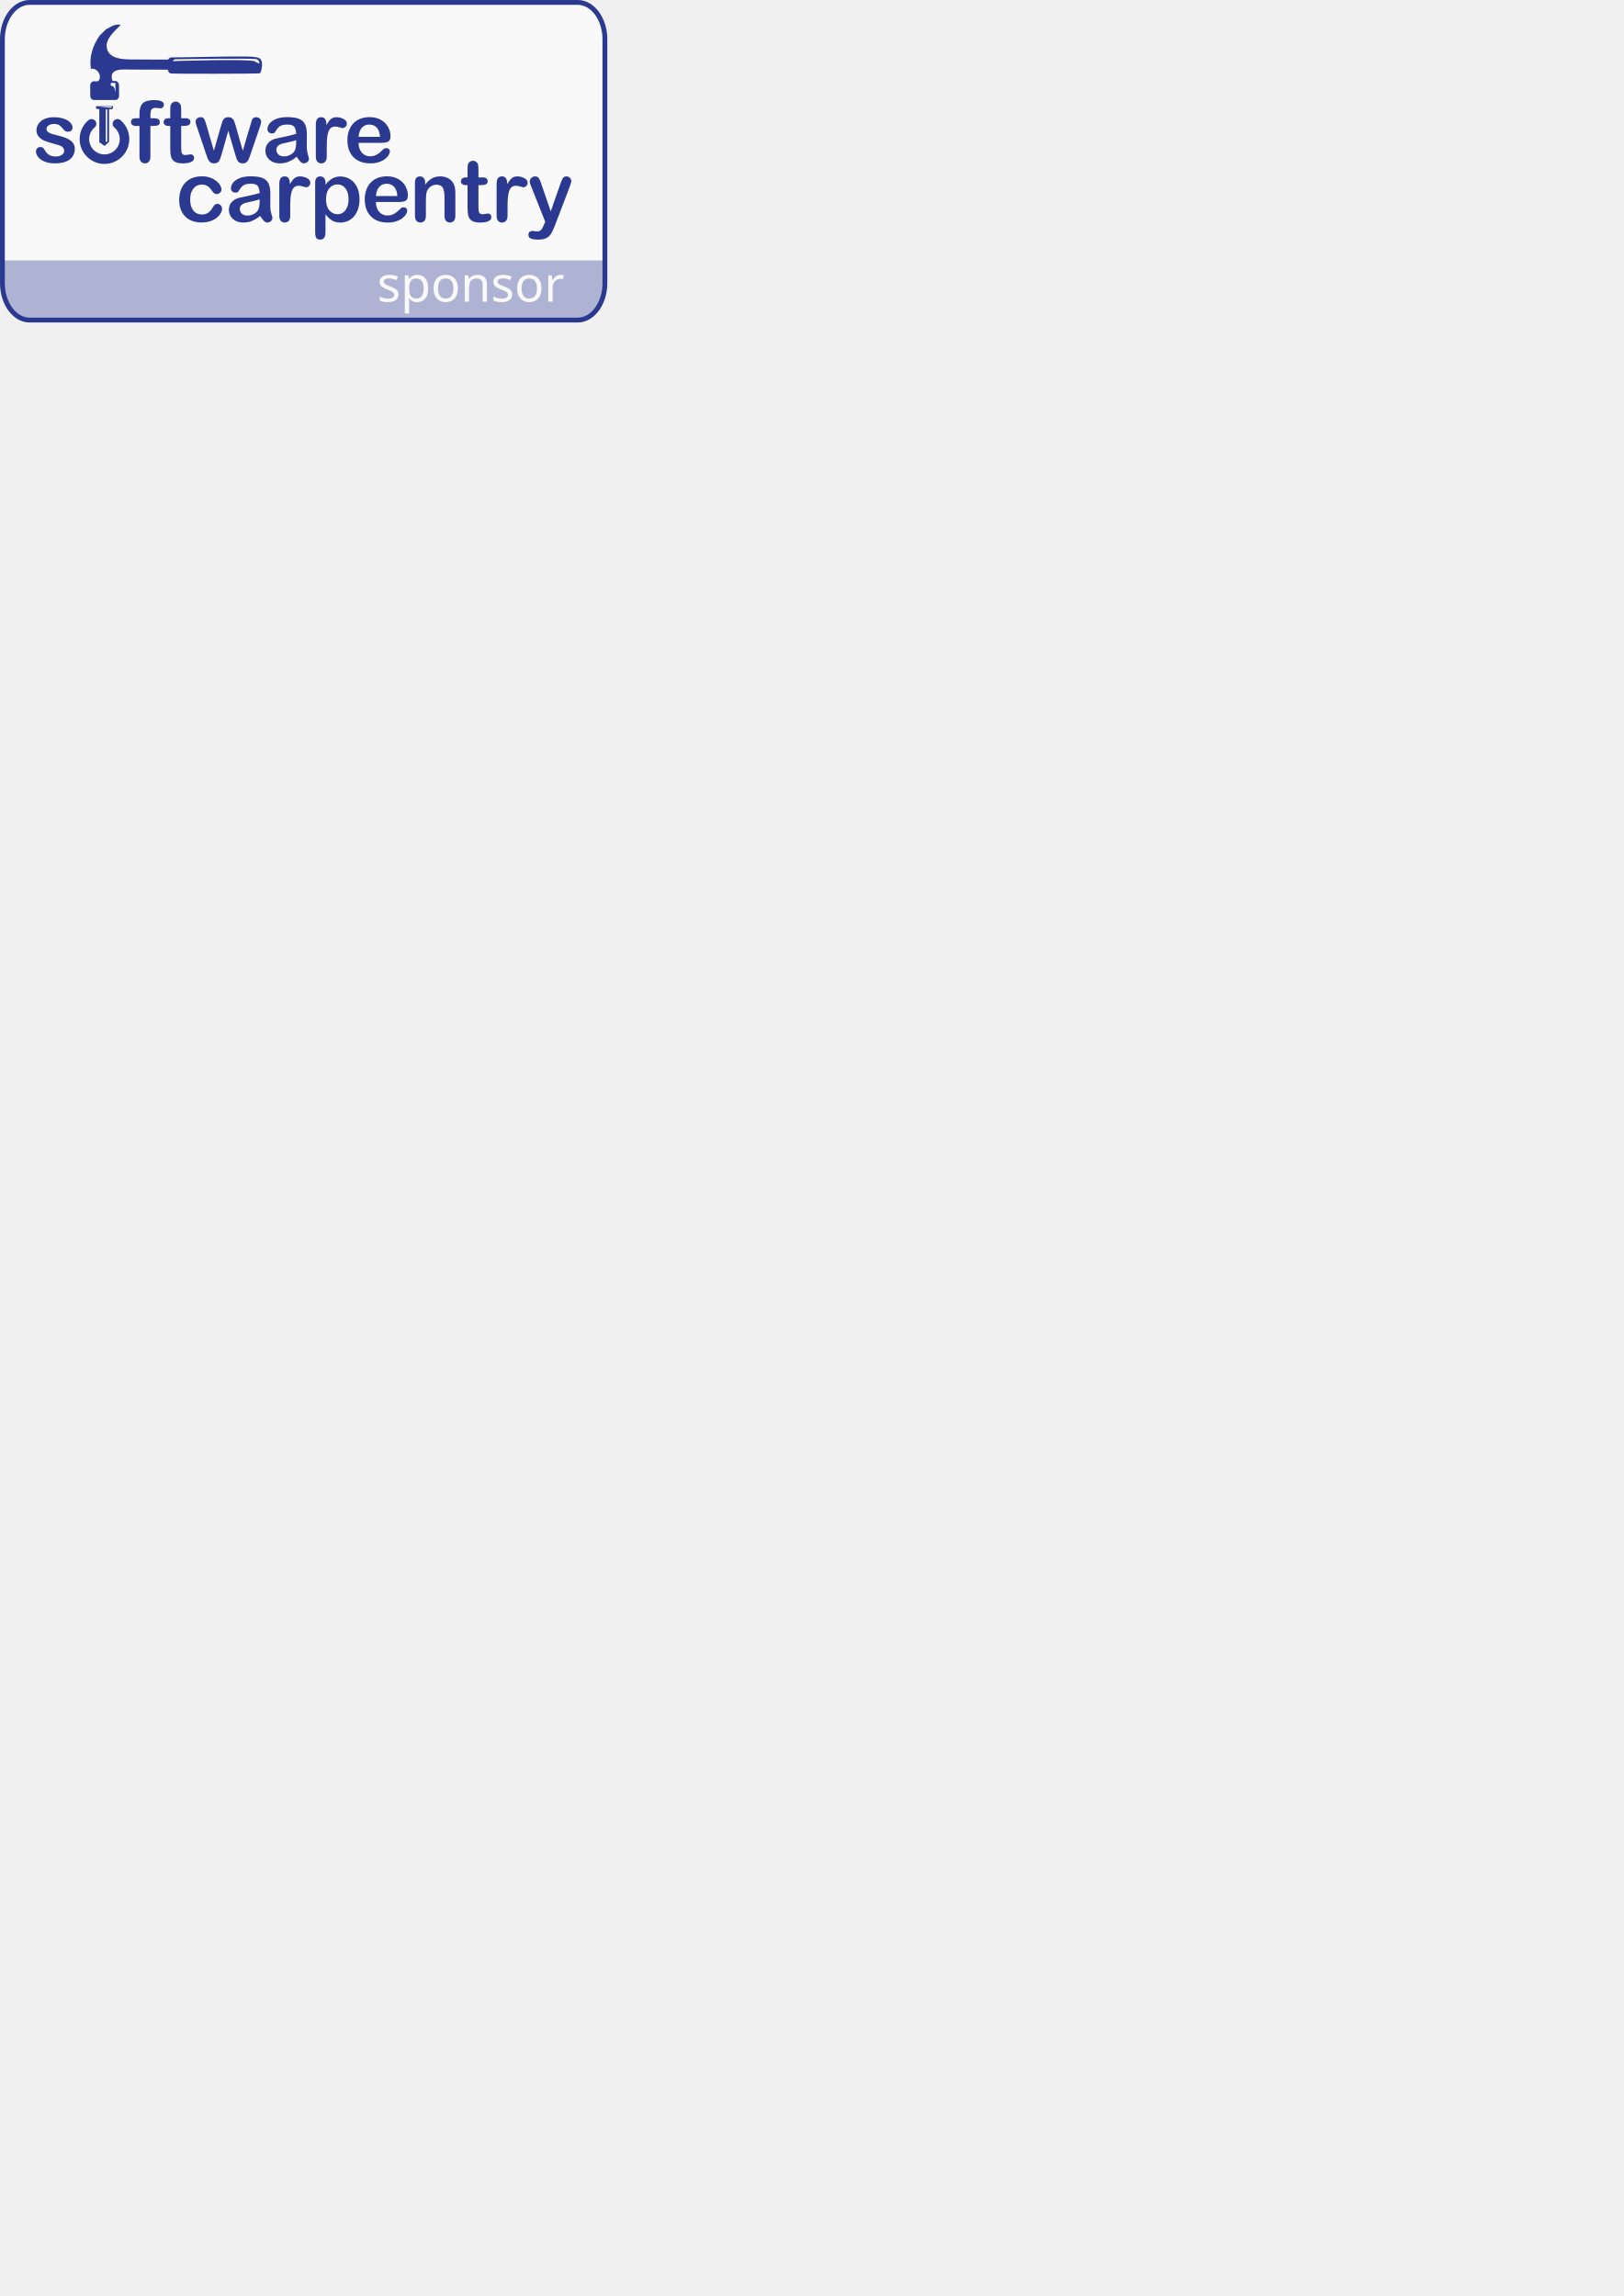
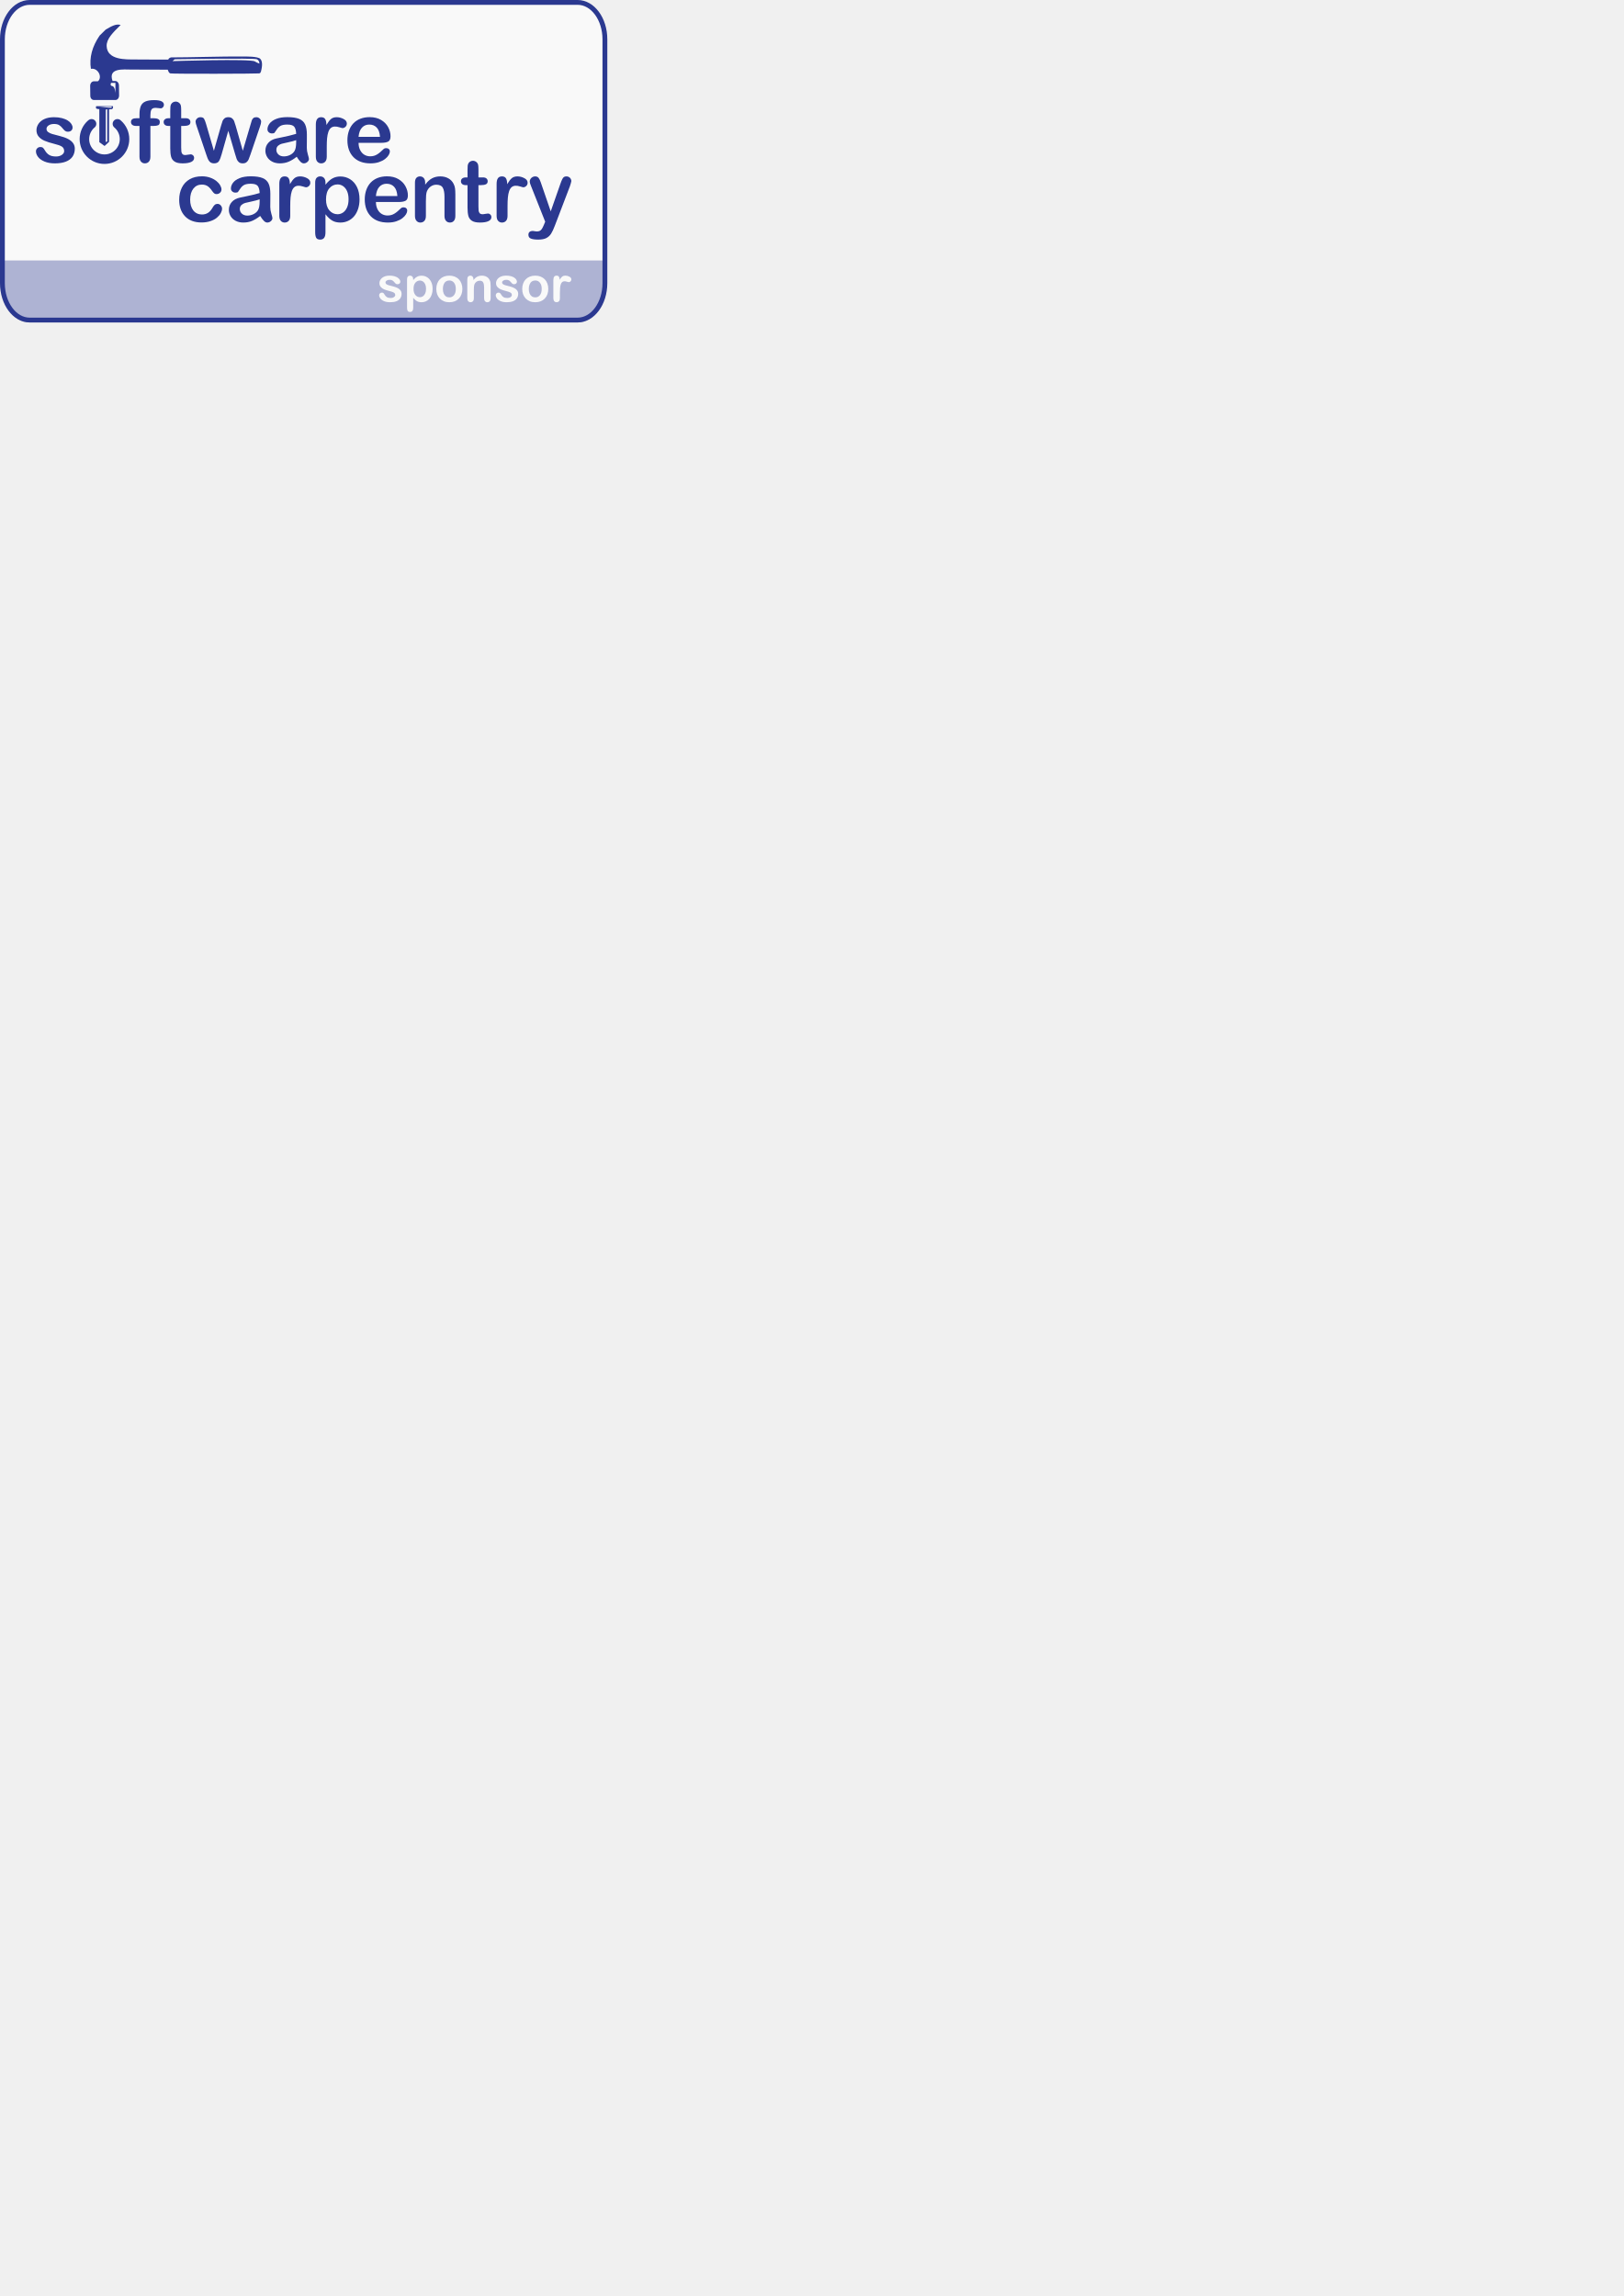
<svg xmlns="http://www.w3.org/2000/svg" width="210mm" height="297mm" viewBox="0 0 744.094 1052.362" id="svg3489" version="1.1">
  <defs id="defs3491">
    <clipPath clipPathUnits="userSpaceOnUse" id="clipPath4468">
      <rect ry="16.545" rx="12.5" y="31.191" x="2.053" height="142.446" width="276.125" id="rect4470" style="fill:#f9f9f9;fill-opacity:1;stroke:#2b3990;stroke-width:2.187;stroke-linejoin:round;stroke-miterlimit:4;stroke-dasharray:none;stroke-opacity:1" />
    </clipPath>
-     <mask maskUnits="userSpaceOnUse" id="mask4501">
-       <g id="g4503" transform="translate(0,1.732544e-6)">
-         <rect y="115.114" x="1.24" height="29.519" width="275.831" id="rect4505" style="fill:#ffffff;fill-opacity:1;stroke:none;stroke-width:2.481;stroke-miterlimit:4;stroke-dasharray:none" />
-         <text id="text4507" y="135.09" x="172.831" style="font-style:normal;font-weight:normal;font-size:22.5px;line-height:125%;font-family:Sans;letter-spacing:0px;word-spacing:0px;fill:#000000;fill-opacity:1;stroke:none;stroke-width:1px;stroke-linecap:butt;stroke-linejoin:miter;stroke-opacity:1" xml:space="preserve">
-           <tspan style="font-style:normal;font-variant:normal;font-weight:normal;font-stretch:normal;font-size:22.5px;font-family:'Arial Rounded MT Bold';-inkscape-font-specification:'Arial Rounded MT Bold, ';fill:#000000" y="135.09" x="172.831" id="tspan4509">sponsor</tspan>
-         </text>
+     <mask maskUnits="userSpaceOnUse" id="mask4199">
+       <g id="g4201" transform="translate(0,-3.167791)">
+         <rect style="fill:#ffffff;fill-opacity:1;stroke:none;stroke-width:2.481;stroke-miterlimit:4;stroke-dasharray:none" id="rect4203" width="275.831" height="29.519" x="1.24" y="118.281" />
+         <g id="g4205" style="font-style:normal;font-weight:normal;font-size:22.5px;line-height:125%;font-family:Sans;letter-spacing:0px;word-spacing:0px;fill:#000000;fill-opacity:1;stroke:none;stroke-width:1px;stroke-linecap:butt;stroke-linejoin:miter;stroke-opacity:1">
+           <path id="path4207" style="font-style:normal;font-variant:normal;font-weight:normal;font-stretch:normal;font-size:22.5px;font-family:'Arial Rounded MT Bold';-inkscape-font-specification:'Arial Rounded MT Bold, ';fill:#000000" d="m 184.038,134.61 q 0,1.241 -0.604,2.131 -0.604,0.879 -1.791,1.34 -1.176,0.45 -2.867,0.45 -1.615,0 -2.769,-0.494 -1.154,-0.494 -1.703,-1.23 -0.549,-0.747 -0.549,-1.494 0,-0.494 0.352,-0.846 0.352,-0.352 0.89,-0.352 0.472,0 0.725,0.231 0.253,0.231 0.483,0.648 0.461,0.802 1.099,1.198 0.648,0.396 1.758,0.396 0.901,0 1.472,-0.396 0.582,-0.406 0.582,-0.923 0,-0.791 -0.604,-1.154 -0.593,-0.363 -1.967,-0.692 -1.549,-0.385 -2.527,-0.802 -0.967,-0.428 -1.549,-1.121 -0.582,-0.692 -0.582,-1.703 0,-0.901 0.538,-1.703 0.538,-0.802 1.582,-1.274 1.055,-0.483 2.538,-0.483 1.165,0 2.087,0.242 0.934,0.242 1.549,0.648 0.626,0.406 0.945,0.901 0.33,0.494 0.33,0.967 0,0.516 -0.352,0.846 -0.341,0.33 -0.978,0.33 -0.461,0 -0.791,-0.264 -0.319,-0.264 -0.736,-0.791 -0.341,-0.439 -0.802,-0.703 -0.461,-0.264 -1.252,-0.264 -0.813,0 -1.351,0.352 -0.538,0.341 -0.538,0.857 0,0.472 0.396,0.78 0.396,0.297 1.066,0.494 0.67,0.198 1.846,0.483 1.395,0.341 2.274,0.813 0.89,0.472 1.34,1.121 0.461,0.637 0.461,1.461 z" />
+           <path id="path4209" style="font-style:normal;font-variant:normal;font-weight:normal;font-stretch:normal;font-size:22.5px;font-family:'Arial Rounded MT Bold';-inkscape-font-specification:'Arial Rounded MT Bold, ';fill:#000000" d="m 189.366,128.019 0,0.363 q 0.846,-1.044 1.758,-1.527 0.912,-0.494 2.065,-0.494 1.384,0 2.549,0.714 1.165,0.714 1.835,2.087 0.681,1.373 0.681,3.252 0,1.384 -0.396,2.549 -0.385,1.154 -1.066,1.945 -0.681,0.78 -1.615,1.208 -0.923,0.417 -1.989,0.417 -1.285,0 -2.164,-0.516 -0.868,-0.516 -1.659,-1.516 l 0,4.504 q 0,1.978 -1.439,1.978 -0.846,0 -1.121,-0.516 -0.275,-0.505 -0.275,-1.483 l 0,-12.942 q 0,-0.857 0.374,-1.274 0.374,-0.428 1.022,-0.428 0.637,0 1.033,0.439 0.406,0.428 0.406,1.241 z m 5.878,4.362 q 0,-1.187 -0.363,-2.032 -0.363,-0.857 -1.011,-1.307 -0.637,-0.461 -1.417,-0.461 -1.241,0 -2.098,0.978 -0.846,0.978 -0.846,2.878 0,1.791 0.846,2.791 0.846,0.989 2.098,0.989 0.747,0 1.384,-0.428 0.637,-0.439 1.022,-1.307 0.385,-0.868 0.385,-2.098 z" />
+           <path id="path4211" style="font-style:normal;font-variant:normal;font-weight:normal;font-stretch:normal;font-size:22.5px;font-family:'Arial Rounded MT Bold';-inkscape-font-specification:'Arial Rounded MT Bold, ';fill:#000000" d="m 211.888,132.435 q 0,1.34 -0.417,2.472 -0.417,1.132 -1.208,1.945 -0.791,0.813 -1.89,1.252 -1.099,0.428 -2.472,0.428 -1.362,0 -2.45,-0.439 -1.088,-0.439 -1.89,-1.252 -0.791,-0.824 -1.208,-1.934 -0.406,-1.121 -0.406,-2.472 0,-1.362 0.417,-2.494 0.417,-1.132 1.198,-1.934 0.78,-0.802 1.89,-1.23 1.11,-0.439 2.45,-0.439 1.362,0 2.472,0.439 1.11,0.439 1.901,1.252 0.791,0.813 1.198,1.934 0.417,1.121 0.417,2.472 z m -3.01,0 q 0,-1.835 -0.813,-2.856 -0.802,-1.022 -2.164,-1.022 -0.879,0 -1.549,0.461 -0.67,0.45 -1.033,1.34 -0.363,0.89 -0.363,2.076 0,1.176 0.352,2.054 0.363,0.879 1.022,1.351 0.67,0.461 1.571,0.461 1.362,0 2.164,-1.022 0.813,-1.033 0.813,-2.845 z" />
+           <path id="path4213" style="font-style:normal;font-variant:normal;font-weight:normal;font-stretch:normal;font-size:22.5px;font-family:'Arial Rounded MT Bold';-inkscape-font-specification:'Arial Rounded MT Bold, ';fill:#000000" d="m 216.964,127.997 0,0.363 q 0.791,-1.044 1.725,-1.527 0.945,-0.494 2.164,-0.494 1.187,0 2.12,0.516 0.934,0.516 1.395,1.461 0.297,0.549 0.385,1.187 0.088,0.637 0.088,1.626 l 0,5.581 q 0,0.901 -0.417,1.362 -0.406,0.461 -1.066,0.461 -0.67,0 -1.088,-0.472 -0.417,-0.472 -0.417,-1.351 l 0,-4.999 q 0,-1.483 -0.417,-2.263 -0.406,-0.791 -1.637,-0.791 -0.802,0 -1.461,0.483 -0.659,0.472 -0.967,1.307 -0.22,0.67 -0.22,2.505 l 0,3.757 q 0,0.912 -0.428,1.373 -0.417,0.45 -1.088,0.45 -0.648,0 -1.066,-0.472 -0.417,-0.472 -0.417,-1.351 l 0,-8.668 q 0,-0.857 0.374,-1.274 0.374,-0.428 1.022,-0.428 0.396,0 0.714,0.187 0.319,0.187 0.505,0.56 0.198,0.374 0.198,0.912 z" />
+           <path id="path4215" style="font-style:normal;font-variant:normal;font-weight:normal;font-stretch:normal;font-size:22.5px;font-family:'Arial Rounded MT Bold';-inkscape-font-specification:'Arial Rounded MT Bold, ';fill:#000000" d="m 237.475,134.61 q 0,1.241 -0.604,2.131 -0.604,0.879 -1.791,1.34 -1.176,0.45 -2.867,0.45 -1.615,0 -2.769,-0.494 -1.154,-0.494 -1.703,-1.23 -0.549,-0.747 -0.549,-1.494 0,-0.494 0.352,-0.846 0.352,-0.352 0.89,-0.352 0.472,0 0.725,0.231 0.253,0.231 0.483,0.648 0.461,0.802 1.099,1.198 0.648,0.396 1.758,0.396 0.901,0 1.472,-0.396 0.582,-0.406 0.582,-0.923 0,-0.791 -0.604,-1.154 -0.593,-0.363 -1.967,-0.692 -1.549,-0.385 -2.527,-0.802 -0.967,-0.428 -1.549,-1.121 -0.582,-0.692 -0.582,-1.703 0,-0.901 0.538,-1.703 0.538,-0.802 1.582,-1.274 1.055,-0.483 2.538,-0.483 1.165,0 2.087,0.242 0.934,0.242 1.549,0.648 0.626,0.406 0.945,0.901 0.33,0.494 0.33,0.967 0,0.516 -0.352,0.846 -0.341,0.33 -0.978,0.33 -0.461,0 -0.791,-0.264 -0.319,-0.264 -0.736,-0.791 -0.341,-0.439 -0.802,-0.703 -0.461,-0.264 -1.252,-0.264 -0.813,0 -1.351,0.352 -0.538,0.341 -0.538,0.857 0,0.472 0.396,0.78 0.396,0.297 1.066,0.494 0.67,0.198 1.846,0.483 1.395,0.341 2.274,0.813 0.89,0.472 1.34,1.121 0.461,0.637 0.461,1.461 z" />
+           <path id="path4217" style="font-style:normal;font-variant:normal;font-weight:normal;font-stretch:normal;font-size:22.5px;font-family:'Arial Rounded MT Bold';-inkscape-font-specification:'Arial Rounded MT Bold, ';fill:#000000" d="m 251.263,132.435 q 0,1.34 -0.417,2.472 -0.417,1.132 -1.208,1.945 -0.791,0.813 -1.89,1.252 -1.099,0.428 -2.472,0.428 -1.362,0 -2.45,-0.439 -1.088,-0.439 -1.89,-1.252 -0.791,-0.824 -1.208,-1.934 -0.406,-1.121 -0.406,-2.472 0,-1.362 0.417,-2.494 0.417,-1.132 1.198,-1.934 0.78,-0.802 1.89,-1.23 1.11,-0.439 2.45,-0.439 1.362,0 2.472,0.439 1.11,0.439 1.901,1.252 0.791,0.813 1.198,1.934 0.417,1.121 0.417,2.472 z m -3.01,0 q 0,-1.835 -0.813,-2.856 -0.802,-1.022 -2.164,-1.022 -0.879,0 -1.549,0.461 -0.67,0.45 -1.033,1.34 -0.363,0.89 -0.363,2.076 0,1.176 0.352,2.054 0.363,0.879 1.022,1.351 0.67,0.461 1.571,0.461 1.362,0 2.164,-1.022 0.813,-1.033 0.813,-2.845 z" />
+           <path id="path4219" style="font-style:normal;font-variant:normal;font-weight:normal;font-stretch:normal;font-size:22.5px;font-family:'Arial Rounded MT Bold';-inkscape-font-specification:'Arial Rounded MT Bold, ';fill:#000000" d="m 256.591,134.204 0,2.505 q 0,0.912 -0.428,1.373 -0.428,0.45 -1.088,0.45 -0.648,0 -1.066,-0.461 -0.417,-0.461 -0.417,-1.362 l 0,-8.35 q 0,-2.021 1.461,-2.021 0.747,0 1.077,0.472 0.33,0.472 0.363,1.395 0.538,-0.923 1.099,-1.395 0.571,-0.472 1.516,-0.472 0.945,0 1.835,0.472 0.89,0.472 0.89,1.252 0,0.549 -0.385,0.912 -0.374,0.352 -0.813,0.352 -0.165,0 -0.802,-0.198 -0.626,-0.209 -1.11,-0.209 -0.659,0 -1.077,0.352 -0.417,0.341 -0.648,1.022 -0.231,0.681 -0.319,1.626 -0.088,0.934 -0.088,2.285 z" />
+         </g>
      </g>
    </mask>
  </defs>
  <g id="layer1">
    <rect style="fill:#f9f9f9;fill-opacity:1;stroke:#2b3990;stroke-width:2.211;stroke-linejoin:round;stroke-miterlimit:4;stroke-dasharray:none;stroke-opacity:1" id="rect4560" width="276.101" height="145.59" x="1.105" y="1.105" rx="12.499" ry="16.91" />
    <g style="display:inline" transform="translate(-196.3498,-471.7872)" id="g3735">
      <path id="path3590" d="m 315.665,498.79 c -1.129,-1.229 -6.771,-1.1 -8.352,-1.115 -8.545,-0.075 -24.551,0.433 -32.525,0.419 -0.321,0 -1.429,0.542 -1.248,0.991 -5.668,0.001 -8.691,0.019 -15.544,-0.042 -3.702,-0.038 -12.561,0.405 -12.774,-6.146 -0.11,-3.271 2.878,-6.179 6.424,-9.679 -2.26,-0.697 -4.542,0.827 -6.821,2.101 -1.118,1.097 -1.873,1.838 -2.808,2.757 -3.465,5.07 -4.816,10.157 -4.001,15.266 3.125,-0.6 5.449,3.678 3.251,5.694 l -1.955,0.027 c -0.921,0.012 -1.656,0.958 -1.637,2.109 l 0.06,4.541 c 0.02,1.15 0.779,1.922 1.702,1.908 l 9.851,0 c 0.924,-0.01 1.656,-0.959 1.637,-2.107 l -0.062,-4.542 c -0.016,-1.152 -0.781,-2.074 -1.698,-2.058 l -1.234,0.019 c -2.169,-6.113 4.825,-5.302 8.785,-5.263 7.448,0.065 9.92,0.043 16.473,0.049 0.377,0.451 0.193,1.286 1.226,1.711 0.636,0.268 40.016,0.175 40.726,0 0.709,-0.166 0.52,-0.504 0.779,-0.762 0.332,-1.367 1.098,-4.401 -0.255,-5.878 z m -66.423,10.998 0,4.796 c 0,0 -0.134,-3.128 -1.422,-3.335 -1.289,-0.21 -0.56,-1.461 -0.56,-1.461 l 1.982,0 z m 65.979,-8.858 c 0,0 -1.146,-0.39 -2.086,-0.994 -2.019,-1.292 -37.732,-0.134 -37.732,-0.134 l 1.017,-0.853 c 0,0 36.401,-0.626 37.655,0 1.25,0.626 1.146,1.981 1.146,1.981 z" style="clip-rule:evenodd;fill:#2b3990;fill-rule:evenodd" />
      <g transform="translate(-193.0645,256.8147)" id="g3695">
        <path style="fill:#2b3990" d="m 422.657,286.751 c 0.688,-1.008 1.038,-2.24 1.038,-3.661 0,-0.93 -0.264,-1.772 -0.778,-2.499 -0.517,-0.731 -1.296,-1.376 -2.306,-1.916 -1.027,-0.547 -2.366,-1.025 -3.977,-1.418 -1.402,-0.34 -2.463,-0.62 -3.246,-0.848 -0.799,-0.238 -1.44,-0.543 -1.915,-0.904 -0.492,-0.375 -0.744,-0.868 -0.744,-1.461 0,-0.651 0.339,-1.197 1.007,-1.625 0.645,-0.417 1.467,-0.626 2.441,-0.626 0.943,0 1.707,0.162 2.262,0.481 0.554,0.313 1.04,0.742 1.45,1.267 0.479,0.606 0.911,1.065 1.28,1.37 0.354,0.286 0.793,0.431 1.297,0.431 0.709,0 1.26,-0.181 1.637,-0.542 0.383,-0.364 0.567,-0.817 0.567,-1.394 0,-0.523 -0.184,-1.069 -0.546,-1.626 -0.368,-0.558 -0.913,-1.079 -1.623,-1.542 -0.714,-0.468 -1.615,-0.844 -2.681,-1.121 -1.073,-0.281 -2.301,-0.422 -3.644,-0.422 -1.713,0 -3.191,0.279 -4.393,0.827 -1.199,0.547 -2.121,1.288 -2.735,2.204 -0.612,0.913 -0.921,1.894 -0.921,2.916 0,1.15 0.333,2.125 0.992,2.91 0.663,0.789 1.564,1.434 2.682,1.922 1.128,0.49 2.613,0.965 4.407,1.41 1.609,0.387 2.787,0.8 3.499,1.231 0.738,0.448 1.114,1.166 1.114,2.137 0,0.647 -0.36,1.226 -1.069,1.716 -0.691,0.482 -1.59,0.729 -2.67,0.729 -1.318,0 -2.376,-0.243 -3.145,-0.714 -0.768,-0.47 -1.434,-1.195 -1.985,-2.146 -0.259,-0.476 -0.538,-0.851 -0.821,-1.108 -0.27,-0.247 -0.666,-0.371 -1.188,-0.371 -0.6,0 -1.082,0.19 -1.469,0.577 -0.392,0.391 -0.58,0.848 -0.58,1.394 0,0.845 0.316,1.697 0.938,2.537 0.627,0.843 1.615,1.559 2.938,2.128 1.33,0.571 2.949,0.857 4.811,0.857 1.955,0 3.637,-0.266 5,-0.791 1.35,-0.523 2.384,-1.298 3.076,-2.309 z" id="path3697" />
        <path style="fill:#2b3990" d="m 460.055,260.862 c -1.709,0 -3.071,0.221 -4.049,0.654 -0.961,0.429 -1.654,1.121 -2.057,2.054 -0.406,0.951 -0.615,2.254 -0.615,3.876 l 0,1.713 -1.384,0 c -1.692,0 -2.513,0.574 -2.513,1.759 0,0.529 0.191,0.947 0.59,1.28 0.398,0.331 0.98,0.5 1.73,0.5 l 1.576,0 0,14.079 c 0,1.006 0.239,1.775 0.709,2.294 0.475,0.525 1.053,0.776 1.767,0.776 0.739,0 1.354,-0.258 1.823,-0.776 0.469,-0.519 0.709,-1.292 0.709,-2.294 l 0,-14.079 1.422,0 c 0.916,0 1.642,-0.116 2.158,-0.338 0.485,-0.209 0.722,-0.708 0.722,-1.521 0,-1.13 -0.942,-1.68 -2.88,-1.68 l -1.422,0 0,-1.386 c 0,-1.056 0.141,-1.883 0.416,-2.461 0.293,-0.603 0.95,-0.911 1.951,-0.911 0.353,0 0.789,0.042 1.294,0.117 0.493,0.076 0.843,0.114 1.04,0.114 0.403,0 0.745,-0.156 1.044,-0.481 0.302,-0.324 0.448,-0.703 0.448,-1.164 0.001,-1.411 -1.507,-2.125 -4.479,-2.125 z" id="path3699" />
        <path style="fill:#2b3990" d="m 478.371,287.357 c 0,-0.465 -0.161,-0.859 -0.475,-1.176 -0.318,-0.314 -0.664,-0.47 -1.057,-0.47 -0.283,0 -0.688,0.054 -1.207,0.159 -0.535,0.114 -0.967,0.171 -1.282,0.171 -0.601,0 -1.046,-0.159 -1.319,-0.457 -0.269,-0.299 -0.435,-0.687 -0.496,-1.156 -0.061,-0.445 -0.088,-1.089 -0.088,-1.915 l 0,-9.815 1.113,0 c 1.019,0 1.809,-0.138 2.344,-0.411 0.516,-0.26 0.768,-0.708 0.768,-1.369 0,-0.512 -0.184,-0.936 -0.546,-1.263 -0.366,-0.331 -0.909,-0.497 -1.62,-0.497 l -2.059,0 0,-3.72 c 0,-0.876 -0.048,-1.561 -0.143,-2.032 -0.09,-0.455 -0.301,-0.835 -0.646,-1.154 -0.514,-0.477 -1.094,-0.718 -1.725,-0.718 -0.448,0 -0.862,0.107 -1.227,0.32 -0.364,0.213 -0.647,0.491 -0.843,0.831 -0.194,0.331 -0.316,0.73 -0.356,1.19 -0.048,0.476 -0.068,1.147 -0.068,1.984 l 0,3.298 -0.709,0 c -0.761,0 -1.348,0.166 -1.74,0.497 -0.389,0.33 -0.579,0.746 -0.579,1.263 0,0.518 0.181,0.935 0.555,1.273 0.372,0.333 0.925,0.506 1.649,0.506 l 0.824,0 0,10.241 c 0,1.613 0.131,2.92 0.39,3.882 0.255,0.94 0.798,1.686 1.617,2.219 0.825,0.54 2.059,0.808 3.671,0.808 1.708,0 3.033,-0.223 3.936,-0.66 0.887,-0.427 1.318,-1.027 1.318,-1.829 z" id="path3701" />
        <path style="fill:#2b3990" d="m 504.193,285.788 4.305,-12.617 c 0.391,-1.073 0.59,-1.886 0.59,-2.406 0,-0.554 -0.221,-1.04 -0.653,-1.451 -0.438,-0.408 -0.96,-0.62 -1.55,-0.62 -0.596,0 -1.057,0.133 -1.364,0.401 -0.316,0.275 -0.542,0.596 -0.677,0.951 -0.139,0.368 -0.325,0.988 -0.555,1.833 l -3.602,12.199 -3.248,-11.369 c -0.32,-1.093 -0.571,-1.861 -0.748,-2.296 -0.171,-0.419 -0.472,-0.815 -0.898,-1.184 -0.417,-0.356 -1.01,-0.537 -1.758,-0.537 -0.736,0 -1.324,0.181 -1.74,0.537 -0.427,0.369 -0.718,0.752 -0.869,1.146 -0.161,0.411 -0.407,1.198 -0.74,2.333 l -3.25,11.372 -3.559,-12.201 c -0.344,-1.181 -0.668,-2.024 -0.971,-2.506 -0.282,-0.451 -0.842,-0.681 -1.663,-0.681 -0.617,0 -1.145,0.216 -1.569,0.638 -0.427,0.429 -0.636,0.896 -0.636,1.434 0,0.434 0.212,1.244 0.628,2.406 l 4.266,12.619 c 0.116,0.334 0.275,0.785 0.48,1.356 0.203,0.563 0.438,1.055 0.701,1.459 0.259,0.399 0.584,0.71 0.969,0.923 0.385,0.215 0.858,0.319 1.411,0.319 1.078,0 1.839,-0.343 2.263,-1.026 0.441,-0.715 0.859,-1.79 1.24,-3.197 l 3.037,-10.699 3.136,10.696 c 0.253,0.918 0.494,1.672 0.71,2.248 0.211,0.556 0.537,1.032 0.978,1.413 0.431,0.378 1.034,0.565 1.795,0.565 0.736,0 1.321,-0.175 1.74,-0.53 0.423,-0.356 0.739,-0.767 0.938,-1.226 0.203,-0.467 0.494,-1.242 0.863,-2.302 z" id="path3703" />
        <path style="fill:#2b3990" d="m 530.508,285.803 c -0.33,-1.084 -0.498,-2.135 -0.498,-3.137 0.012,-1.054 0.021,-2.015 0.028,-2.873 0.007,-0.864 0.01,-1.91 0.01,-3.145 0,-1.925 -0.27,-3.491 -0.809,-4.653 -0.53,-1.148 -1.451,-1.997 -2.739,-2.532 -1.299,-0.534 -3.12,-0.806 -5.408,-0.806 -2.047,0 -3.776,0.28 -5.142,0.837 -1.363,0.555 -2.374,1.27 -3.012,2.12 -0.637,0.847 -0.958,1.729 -0.958,2.622 0,0.559 0.197,1 0.602,1.358 0.402,0.357 0.891,0.536 1.447,0.536 0.614,0 1.012,-0.103 1.184,-0.309 0.194,-0.235 0.537,-0.725 1.014,-1.463 0.492,-0.76 1.094,-1.34 1.781,-1.721 0.693,-0.381 1.732,-0.575 3.084,-0.575 1.59,0 2.66,0.346 3.181,1.024 0.509,0.668 0.8,1.721 0.865,3.129 l 0.005,0.104 -0.1,0.029 c -1.078,0.313 -2.115,0.589 -3.082,0.822 -0.941,0.224 -2.088,0.476 -3.409,0.743 -1.399,0.286 -2.167,0.448 -2.486,0.521 -1.562,0.336 -2.804,1.013 -3.694,2.005 -0.887,0.986 -1.338,2.198 -1.338,3.6 0,1.037 0.273,2.013 0.812,2.904 0.537,0.889 1.314,1.603 2.312,2.119 0.999,0.523 2.179,0.786 3.501,0.786 1.453,0 2.785,-0.245 3.951,-0.73 1.178,-0.492 2.41,-1.235 3.665,-2.209 l 0.115,-0.092 0.077,0.124 c 0.581,0.949 1.139,1.684 1.657,2.182 0.499,0.481 1.007,0.726 1.51,0.726 0.606,0 1.159,-0.211 1.643,-0.634 0.482,-0.419 0.718,-0.871 0.718,-1.376 -10e-4,-0.297 -0.164,-0.978 -0.487,-2.036 z m -5.37,-5.662 c 0,1.841 -0.246,3.189 -0.731,4.002 -0.422,0.736 -1.092,1.346 -1.992,1.814 -0.895,0.465 -1.886,0.699 -2.943,0.699 -1.006,0 -1.834,-0.293 -2.461,-0.874 -0.631,-0.583 -0.949,-1.3 -0.949,-2.129 0,-0.809 0.275,-1.451 0.818,-1.906 0.527,-0.439 1.088,-0.741 1.672,-0.89 0.564,-0.152 1.595,-0.382 3.064,-0.699 1.464,-0.314 2.591,-0.613 3.348,-0.894 l 0.175,-0.065 0,0.942 z" id="path3705" />
        <path style="fill:#2b3990" d="m 546.867,269.51 c -1.017,-0.543 -2.082,-0.816 -3.161,-0.816 -1.069,0 -1.934,0.27 -2.569,0.799 -0.648,0.544 -1.29,1.357 -1.91,2.418 l -0.225,0.387 -0.018,-0.448 c -0.037,-1.051 -0.243,-1.851 -0.612,-2.379 -0.358,-0.517 -0.96,-0.777 -1.786,-0.777 -1.639,0 -2.435,1.118 -2.435,3.422 l 0,14.662 c 0,1.016 0.237,1.791 0.702,2.305 0.458,0.508 1.055,0.766 1.773,0.766 0.73,0 1.34,-0.254 1.814,-0.759 0.477,-0.505 0.719,-1.281 0.719,-2.312 l 0,-4.399 c 0,-1.581 0.051,-2.938 0.15,-4.037 0.106,-1.101 0.295,-2.065 0.57,-2.875 0.275,-0.815 0.671,-1.443 1.178,-1.862 0.879,-0.729 2.176,-0.851 3.973,-0.274 0.902,0.291 1.236,0.354 1.358,0.354 0.478,0 0.93,-0.201 1.349,-0.594 0.42,-0.396 0.623,-0.884 0.623,-1.495 10e-4,-0.872 -0.485,-1.553 -1.493,-2.086 z" id="path3707" />
        <path style="fill:#2b3990" d="m 567.531,286.046 c 0.359,-0.614 0.541,-1.158 0.541,-1.605 0,-0.504 -0.148,-0.882 -0.457,-1.152 -0.307,-0.275 -0.721,-0.416 -1.226,-0.416 -0.468,0 -0.827,0.108 -1.072,0.319 -0.664,0.623 -1.19,1.103 -1.601,1.465 -0.411,0.362 -0.871,0.703 -1.365,1.026 -0.498,0.317 -1.02,0.558 -1.551,0.708 -0.528,0.151 -1.119,0.226 -1.76,0.226 -0.959,0 -1.85,-0.238 -2.645,-0.713 -0.796,-0.472 -1.443,-1.187 -1.92,-2.114 -0.477,-0.929 -0.726,-2.012 -0.738,-3.223 l -0.002,-0.132 10.436,0 c 1.348,0 2.405,-0.19 3.145,-0.574 0.707,-0.366 1.066,-1.193 1.066,-2.459 0,-1.396 -0.365,-2.796 -1.084,-4.145 -0.719,-1.347 -1.816,-2.465 -3.261,-3.318 -1.443,-0.851 -3.204,-1.28 -5.229,-1.28 -1.559,0 -2.997,0.252 -4.275,0.75 -1.272,0.499 -2.359,1.223 -3.232,2.156 -0.87,0.936 -1.543,2.074 -1.997,3.381 -0.457,1.313 -0.687,2.755 -0.687,4.287 0,3.255 0.936,5.869 2.778,7.765 1.845,1.894 4.467,2.851 7.8,2.851 1.457,0 2.765,-0.188 3.883,-0.57 1.121,-0.379 2.062,-0.861 2.799,-1.438 0.733,-0.571 1.291,-1.174 1.654,-1.795 z m -13.793,-8.485 c 0.184,-1.795 0.71,-3.173 1.569,-4.099 0.864,-0.929 1.983,-1.4 3.327,-1.4 1.406,0 2.557,0.463 3.423,1.381 0.858,0.91 1.36,2.299 1.489,4.121 l 0.012,0.14 -9.832,0 0.012,-0.143 z" id="path3709" />
        <path style="fill:#2b3990" d="m 490.607,312.629 c 0.383,-0.723 0.572,-1.41 0.572,-2.042 0,-0.52 -0.201,-1.017 -0.603,-1.479 -0.399,-0.457 -0.903,-0.688 -1.503,-0.688 -0.504,0 -0.936,0.156 -1.283,0.468 -0.36,0.324 -0.701,0.781 -1.014,1.353 -0.592,1.022 -1.277,1.793 -2.043,2.286 -0.767,0.5 -1.703,0.756 -2.781,0.756 -0.8,0 -1.545,-0.157 -2.213,-0.468 -0.674,-0.311 -1.255,-0.771 -1.727,-1.367 -0.475,-0.597 -0.836,-1.327 -1.086,-2.168 -0.246,-0.834 -0.371,-1.766 -0.371,-2.765 0,-2.132 0.49,-3.835 1.455,-5.07 0.975,-1.243 2.275,-1.87 3.866,-1.87 1.103,0 2.026,0.256 2.745,0.756 0.711,0.497 1.398,1.25 2.052,2.236 0.349,0.486 0.668,0.842 0.946,1.056 0.265,0.208 0.604,0.313 1.01,0.313 0.63,0 1.176,-0.213 1.617,-0.621 0.447,-0.414 0.663,-0.908 0.663,-1.508 0,-0.592 -0.204,-1.241 -0.61,-1.932 -0.406,-0.695 -1.004,-1.361 -1.782,-1.979 -0.773,-0.617 -1.735,-1.131 -2.854,-1.523 -1.119,-0.39 -2.366,-0.589 -3.711,-0.589 -2.166,0 -4.052,0.451 -5.607,1.341 -1.551,0.889 -2.756,2.165 -3.573,3.797 -0.825,1.633 -1.242,3.541 -1.242,5.668 0,3.145 0.911,5.676 2.704,7.543 1.791,1.861 4.322,2.807 7.527,2.807 1.505,0 2.881,-0.207 4.087,-0.613 1.2,-0.402 2.208,-0.944 2.997,-1.605 0.79,-0.663 1.383,-1.37 1.762,-2.093 z" id="path3711" />
        <path style="fill:#2b3990" d="m 513.766,312.93 c -0.33,-1.082 -0.497,-2.134 -0.497,-3.137 0.015,-1.054 0.022,-2.014 0.03,-2.873 0.007,-0.863 0.01,-1.91 0.01,-3.145 0,-1.93 -0.271,-3.491 -0.809,-4.653 -0.53,-1.147 -1.451,-1.997 -2.736,-2.532 -1.305,-0.535 -3.123,-0.806 -5.412,-0.806 -2.047,0 -3.774,0.28 -5.142,0.837 -1.362,0.554 -2.375,1.27 -3.013,2.121 -0.635,0.847 -0.957,1.729 -0.957,2.621 0,0.559 0.195,1 0.602,1.357 0.411,0.361 0.885,0.537 1.448,0.537 0.614,0 1.011,-0.104 1.183,-0.31 0.197,-0.236 0.539,-0.728 1.014,-1.461 0.493,-0.762 1.093,-1.343 1.78,-1.724 0.696,-0.381 1.733,-0.574 3.085,-0.574 1.591,0 2.661,0.346 3.18,1.023 0.51,0.666 0.802,1.719 0.865,3.129 l 0.007,0.104 -0.099,0.029 c -1.086,0.313 -2.121,0.591 -3.085,0.821 -0.934,0.223 -2.081,0.477 -3.408,0.743 -1.397,0.286 -2.166,0.448 -2.487,0.521 -1.561,0.338 -2.804,1.014 -3.693,2.006 -0.888,0.986 -1.336,2.197 -1.336,3.6 0,1.037 0.272,2.013 0.811,2.904 0.536,0.889 1.314,1.6 2.312,2.119 1,0.523 2.178,0.785 3.499,0.785 1.456,0 2.787,-0.244 3.954,-0.73 1.178,-0.492 2.409,-1.232 3.667,-2.209 l 0.112,-0.093 0.075,0.124 c 0.582,0.949 1.141,1.684 1.658,2.182 0.499,0.482 1.009,0.727 1.512,0.727 0.605,0 1.16,-0.211 1.642,-0.634 0.483,-0.419 0.717,-0.871 0.717,-1.376 -0.002,-0.29 -0.165,-0.976 -0.489,-2.033 z m -5.37,-5.662 c 0,1.84 -0.244,3.186 -0.731,4.002 -0.421,0.737 -1.092,1.346 -1.991,1.814 -0.894,0.465 -1.883,0.698 -2.943,0.698 -1.007,0 -1.833,-0.294 -2.463,-0.874 -0.629,-0.582 -0.949,-1.299 -0.949,-2.128 0,-0.81 0.276,-1.451 0.819,-1.907 0.526,-0.439 1.089,-0.74 1.672,-0.89 0.565,-0.151 1.595,-0.382 3.065,-0.698 1.463,-0.313 2.59,-0.613 3.349,-0.895 l 0.173,-0.064 0,0.942 z" id="path3713" />
        <path style="fill:#2b3990" d="m 530.128,296.637 c -1.017,-0.543 -2.081,-0.816 -3.161,-0.816 -1.07,0 -1.934,0.27 -2.569,0.799 -0.648,0.546 -1.292,1.357 -1.909,2.418 l -0.227,0.389 -0.016,-0.449 c -0.037,-1.051 -0.244,-1.852 -0.613,-2.379 -0.357,-0.517 -0.96,-0.777 -1.785,-0.777 -1.638,0 -2.436,1.118 -2.436,3.422 l 0,14.662 c 0,1.016 0.237,1.794 0.701,2.305 0.466,0.518 1.046,0.766 1.773,0.766 0.731,0 1.342,-0.254 1.816,-0.758 0.475,-0.506 0.717,-1.282 0.717,-2.312 l 0,-4.398 c 0,-1.59 0.053,-2.944 0.154,-4.037 0.103,-1.1 0.294,-2.065 0.566,-2.875 0.277,-0.815 0.674,-1.443 1.178,-1.862 0.877,-0.729 2.178,-0.851 3.971,-0.274 0.905,0.291 1.239,0.354 1.361,0.354 0.476,0 0.932,-0.2 1.35,-0.595 0.418,-0.397 0.622,-0.889 0.622,-1.494 10e-4,-0.875 -0.486,-1.556 -1.493,-2.089 z" id="path3715" />
        <path style="fill:#2b3990" d="m 551.644,314.155 c 0.782,-0.905 1.406,-2.038 1.856,-3.372 0.448,-1.336 0.677,-2.825 0.677,-4.424 0,-2.165 -0.396,-4.068 -1.175,-5.656 -0.776,-1.576 -1.846,-2.79 -3.182,-3.609 -1.338,-0.819 -2.822,-1.235 -4.406,-1.235 -1.324,0 -2.524,0.286 -3.568,0.845 -1.046,0.562 -2.07,1.456 -3.047,2.659 l -0.23,0.284 0,-1.004 c 0,-0.914 -0.225,-1.621 -0.669,-2.102 -0.443,-0.477 -1.023,-0.721 -1.728,-0.721 -0.72,0 -1.287,0.235 -1.699,0.699 -0.412,0.468 -0.621,1.196 -0.621,2.163 l 0,22.725 c 0,1.121 0.156,1.982 0.467,2.553 0.297,0.559 0.904,0.83 1.854,0.83 1.613,0 2.396,-1.094 2.396,-3.343 l 0,-8.282 0.23,0.294 c 0.914,1.154 1.887,2.038 2.891,2.631 0.994,0.587 2.25,0.886 3.725,0.886 1.222,0 2.38,-0.244 3.445,-0.73 1.066,-0.484 2.001,-1.191 2.784,-2.091 z m -3.18,-4.116 c -0.459,1.033 -1.076,1.821 -1.841,2.342 -0.765,0.52 -1.606,0.787 -2.503,0.787 -1.501,0 -2.775,-0.606 -3.784,-1.795 -1.006,-1.182 -1.518,-2.855 -1.518,-4.975 0,-2.247 0.514,-3.978 1.525,-5.14 1.021,-1.17 2.289,-1.759 3.776,-1.759 0.937,0 1.804,0.273 2.571,0.822 0.771,0.545 1.379,1.336 1.811,2.353 0.432,1.007 0.647,2.226 0.647,3.629 10e-4,1.45 -0.229,2.709 -0.684,3.736 z" id="path3717" />
        <path style="fill:#2b3990" d="m 575.488,313.172 c 0.358,-0.613 0.541,-1.156 0.541,-1.604 0,-0.505 -0.15,-0.882 -0.459,-1.151 -0.311,-0.278 -0.713,-0.416 -1.225,-0.416 -0.468,0 -0.828,0.107 -1.074,0.318 -0.662,0.623 -1.188,1.104 -1.6,1.465 -0.413,0.363 -0.873,0.708 -1.365,1.026 -0.498,0.317 -1.018,0.558 -1.549,0.708 -0.527,0.15 -1.121,0.225 -1.764,0.225 -0.957,0 -1.848,-0.237 -2.642,-0.712 -0.798,-0.472 -1.443,-1.187 -1.919,-2.114 -0.477,-0.93 -0.727,-2.012 -0.738,-3.224 l -0.002,-0.132 10.432,0 c 1.351,0 2.405,-0.189 3.146,-0.574 0.708,-0.365 1.068,-1.192 1.068,-2.459 0,-1.396 -0.365,-2.795 -1.085,-4.145 -0.719,-1.354 -1.815,-2.465 -3.262,-3.318 -1.441,-0.851 -3.201,-1.28 -5.229,-1.28 -1.559,0 -2.998,0.252 -4.274,0.75 -1.272,0.499 -2.358,1.223 -3.232,2.157 -0.87,0.936 -1.542,2.072 -1.999,3.381 -0.455,1.312 -0.688,2.755 -0.688,4.287 0,3.254 0.936,5.868 2.781,7.764 1.842,1.895 4.467,2.852 7.796,2.852 1.459,0 2.767,-0.188 3.888,-0.57 1.122,-0.379 2.062,-0.861 2.797,-1.438 0.734,-0.569 1.292,-1.175 1.657,-1.796 z m -13.793,-8.484 c 0.181,-1.795 0.709,-3.173 1.569,-4.098 0.862,-0.93 1.981,-1.4 3.325,-1.4 1.406,0 2.56,0.463 3.423,1.381 0.858,0.909 1.36,2.299 1.492,4.121 l 0.009,0.139 -9.833,0 0.015,-0.143 z" id="path3719" />
        <path style="fill:#2b3990" d="m 598.09,304.104 c 0,-1.146 -0.053,-2.099 -0.152,-2.84 -0.101,-0.726 -0.325,-1.412 -0.661,-2.037 -0.529,-1.082 -1.333,-1.926 -2.401,-2.515 -1.068,-0.589 -2.299,-0.891 -3.658,-0.891 -1.4,0 -2.656,0.285 -3.729,0.845 -1.079,0.561 -2.087,1.454 -2.997,2.654 l -0.234,0.312 0,-1.026 c 0,-0.606 -0.107,-1.123 -0.323,-1.54 -0.212,-0.414 -0.497,-0.729 -0.845,-0.933 -0.355,-0.206 -0.755,-0.311 -1.19,-0.311 -0.716,0 -1.288,0.235 -1.696,0.699 -0.413,0.468 -0.624,1.196 -0.624,2.163 l 0,15.223 c 0,0.99 0.235,1.763 0.701,2.286 0.46,0.522 1.058,0.784 1.772,0.784 0.744,0 1.358,-0.254 1.826,-0.758 0.469,-0.504 0.708,-1.282 0.708,-2.312 l 0,-6.6 c 0,-2.184 0.128,-3.636 0.392,-4.438 0.369,-1.004 0.955,-1.799 1.746,-2.373 0.791,-0.572 1.68,-0.862 2.641,-0.862 1.486,0 2.494,0.487 3.002,1.446 0.49,0.938 0.738,2.297 0.738,4.048 l 0,8.778 c 0,0.99 0.235,1.763 0.699,2.286 0.463,0.522 1.07,0.784 1.812,0.784 0.74,0 1.324,-0.248 1.784,-0.766 0.459,-0.514 0.69,-1.289 0.69,-2.305 l 0,-9.801 z" id="path3721" />
        <path style="fill:#2b3990" d="m 614.598,314.484 c 0,-0.472 -0.156,-0.855 -0.475,-1.174 -0.316,-0.317 -0.662,-0.473 -1.055,-0.473 -0.283,0 -0.689,0.053 -1.209,0.158 -0.541,0.115 -0.962,0.172 -1.279,0.172 -0.602,0 -1.047,-0.159 -1.322,-0.457 -0.268,-0.299 -0.435,-0.685 -0.498,-1.156 -0.056,-0.45 -0.086,-1.098 -0.086,-1.914 l 0,-9.815 1.115,0 c 1.02,0 1.807,-0.138 2.344,-0.411 0.516,-0.26 0.768,-0.707 0.768,-1.369 0,-0.512 -0.184,-0.936 -0.545,-1.262 -0.366,-0.331 -0.913,-0.497 -1.623,-0.497 l -2.059,0 0,-3.72 c 0,-0.88 -0.047,-1.562 -0.143,-2.028 -0.09,-0.451 -0.306,-0.838 -0.646,-1.158 -0.51,-0.476 -1.09,-0.718 -1.723,-0.718 -0.45,0 -0.863,0.107 -1.227,0.32 -0.364,0.213 -0.647,0.491 -0.841,0.832 -0.196,0.33 -0.316,0.73 -0.362,1.19 -0.042,0.476 -0.064,1.147 -0.064,1.984 l 0,3.298 -0.709,0 c -0.763,0 -1.348,0.166 -1.742,0.497 -0.39,0.33 -0.578,0.747 -0.578,1.262 0,0.519 0.182,0.936 0.555,1.274 0.37,0.333 0.926,0.506 1.65,0.506 l 0.824,0 0,10.241 c 0,1.613 0.13,2.92 0.392,3.883 0.253,0.939 0.796,1.686 1.614,2.218 0.824,0.54 2.062,0.808 3.672,0.808 1.709,0 3.033,-0.223 3.938,-0.66 0.883,-0.429 1.314,-1.03 1.314,-1.831 z" id="path3723" />
        <path style="fill:#2b3990" d="m 629.715,296.637 c -1.02,-0.543 -2.083,-0.816 -3.162,-0.816 -1.068,0 -1.934,0.27 -2.57,0.799 -0.65,0.546 -1.293,1.357 -1.908,2.418 l -0.229,0.389 -0.016,-0.449 c -0.037,-1.051 -0.241,-1.852 -0.614,-2.379 -0.356,-0.517 -0.956,-0.777 -1.782,-0.777 -1.641,0 -2.437,1.118 -2.437,3.422 l 0,14.662 c 0,1.016 0.235,1.794 0.7,2.305 0.465,0.518 1.045,0.766 1.775,0.766 0.729,0 1.341,-0.254 1.815,-0.758 0.475,-0.506 0.718,-1.282 0.718,-2.312 l 0,-4.398 c 0,-1.59 0.051,-2.944 0.154,-4.037 0.102,-1.1 0.293,-2.065 0.564,-2.875 0.277,-0.815 0.675,-1.443 1.178,-1.862 0.881,-0.729 2.18,-0.851 3.973,-0.274 0.903,0.291 1.238,0.354 1.36,0.354 0.475,0 0.93,-0.2 1.349,-0.595 0.418,-0.397 0.623,-0.889 0.623,-1.494 10e-4,-0.875 -0.487,-1.556 -1.491,-2.089 z" id="path3725" />
        <path style="fill:#2b3990" d="m 641.982,322.054 c 0.56,-0.889 1.141,-2.137 1.725,-3.701 l 6.868,-17.982 c 0.171,-0.47 0.31,-0.915 0.422,-1.353 0.112,-0.441 0.194,-0.791 0.249,-1.039 -0.005,-0.349 -0.098,-0.707 -0.288,-1.046 -0.185,-0.34 -0.453,-0.614 -0.798,-0.81 -0.345,-0.2 -0.71,-0.302 -1.083,-0.302 -0.527,0 -0.935,0.089 -1.213,0.27 -0.281,0.179 -0.554,0.539 -0.812,1.064 -0.266,0.549 -0.572,1.317 -0.902,2.283 l -4.347,12.41 -4.579,-13.316 c -0.292,-0.887 -0.631,-1.571 -1,-2.034 -0.364,-0.457 -0.892,-0.677 -1.615,-0.677 -0.414,0 -0.82,0.113 -1.201,0.331 -0.383,0.219 -0.689,0.514 -0.908,0.879 -0.219,0.364 -0.328,0.763 -0.328,1.187 0,0.407 0.199,1.076 0.586,1.996 l 6.504,16.374 -0.501,1.226 c -0.364,0.867 -0.688,1.531 -0.965,1.979 -0.288,0.46 -0.622,0.789 -0.988,0.982 -0.367,0.188 -0.866,0.281 -1.485,0.281 -0.255,0 -0.557,-0.037 -0.9,-0.116 -0.262,-0.078 -0.53,-0.113 -0.799,-0.113 -0.686,0 -1.205,0.156 -1.544,0.46 -0.339,0.302 -0.506,0.729 -0.506,1.301 0,0.836 0.353,1.396 1.079,1.713 0.749,0.326 1.9,0.49 3.422,0.49 1.553,0 2.801,-0.236 3.713,-0.706 0.904,-0.474 1.643,-1.155 2.194,-2.031 z" id="path3727" />
        <g id="g3729">
          <path style="fill:#2b3990" d="m 433.483,263.627 c 0,0 -0.241,0.784 0,1.045 0.239,0.26 1.446,0.343 1.446,0.343 l 0,15.129 2.412,1.738 2.051,-1.914 0,-14.821 0.604,-0.133 c 0.967,0.26 1.206,-0.604 1.206,-0.604 l 0,-0.784 -7.719,0 z m 5.065,16.169 -0.681,0.262 0,-14.823 0.681,-0.221 0,14.782 z m 1.81,-15.427 c -0.723,0.042 -5.309,-0.48 -5.309,-0.48 l 5.309,0 c 0,0 0.724,0.433 0,0.48 z" id="path3731" />
          <path style="clip-rule:evenodd;fill:#2b3990;fill-rule:evenodd" d="m 444.807,270.206 -0.001,0.002 -0.057,-0.038 c -0.411,-0.402 -0.949,-0.623 -1.521,-0.623 -1.204,0 -2.187,0.984 -2.187,2.188 0,0.57 0.221,1.109 0.62,1.521 l 0.039,0.042 c 0.072,0.067 0.147,0.136 0.234,0.193 1.505,1.338 2.365,3.249 2.365,5.245 0,3.864 -3.146,7.012 -7.012,7.012 -3.867,0 -7.01,-3.148 -7.01,-7.012 0,-1.961 0.834,-3.848 2.291,-5.175 0.617,-0.415 0.983,-1.095 0.983,-1.826 0,-1.203 -0.981,-2.188 -2.185,-2.188 -0.575,0 -1.12,0.225 -1.529,0.628 l -0.05,0.049 -0.021,-0.02 c -2.448,2.162 -3.852,5.27 -3.852,8.53 0,6.271 5.102,11.376 11.371,11.376 6.269,0 11.373,-5.105 11.373,-11.376 0.004,-3.26 -1.4,-6.366 -3.851,-8.528 z" id="path3733" />
        </g>
      </g>
    </g>
-     <g id="g4478" mask="url(#mask4501)" transform="translate(0,3.167794)" style="fill:#2b3990;fill-opacity:0.36">
+     <g id="g4478" mask="url(#mask4199)" transform="translate(0,3.167794)" style="fill:#2b3990;fill-opacity:0.36">
      <rect transform="translate(-0.9599991,-29.00447)" clip-path="url(#clipPath4468)" mask="none" y="145.211" x="2.2" height="29.519" width="275.831" id="rect4158" style="fill:#2b3990;fill-opacity:0.36;stroke:none;stroke-width:2.481;stroke-miterlimit:4;stroke-dasharray:none" />
    </g>
  </g>
</svg>
